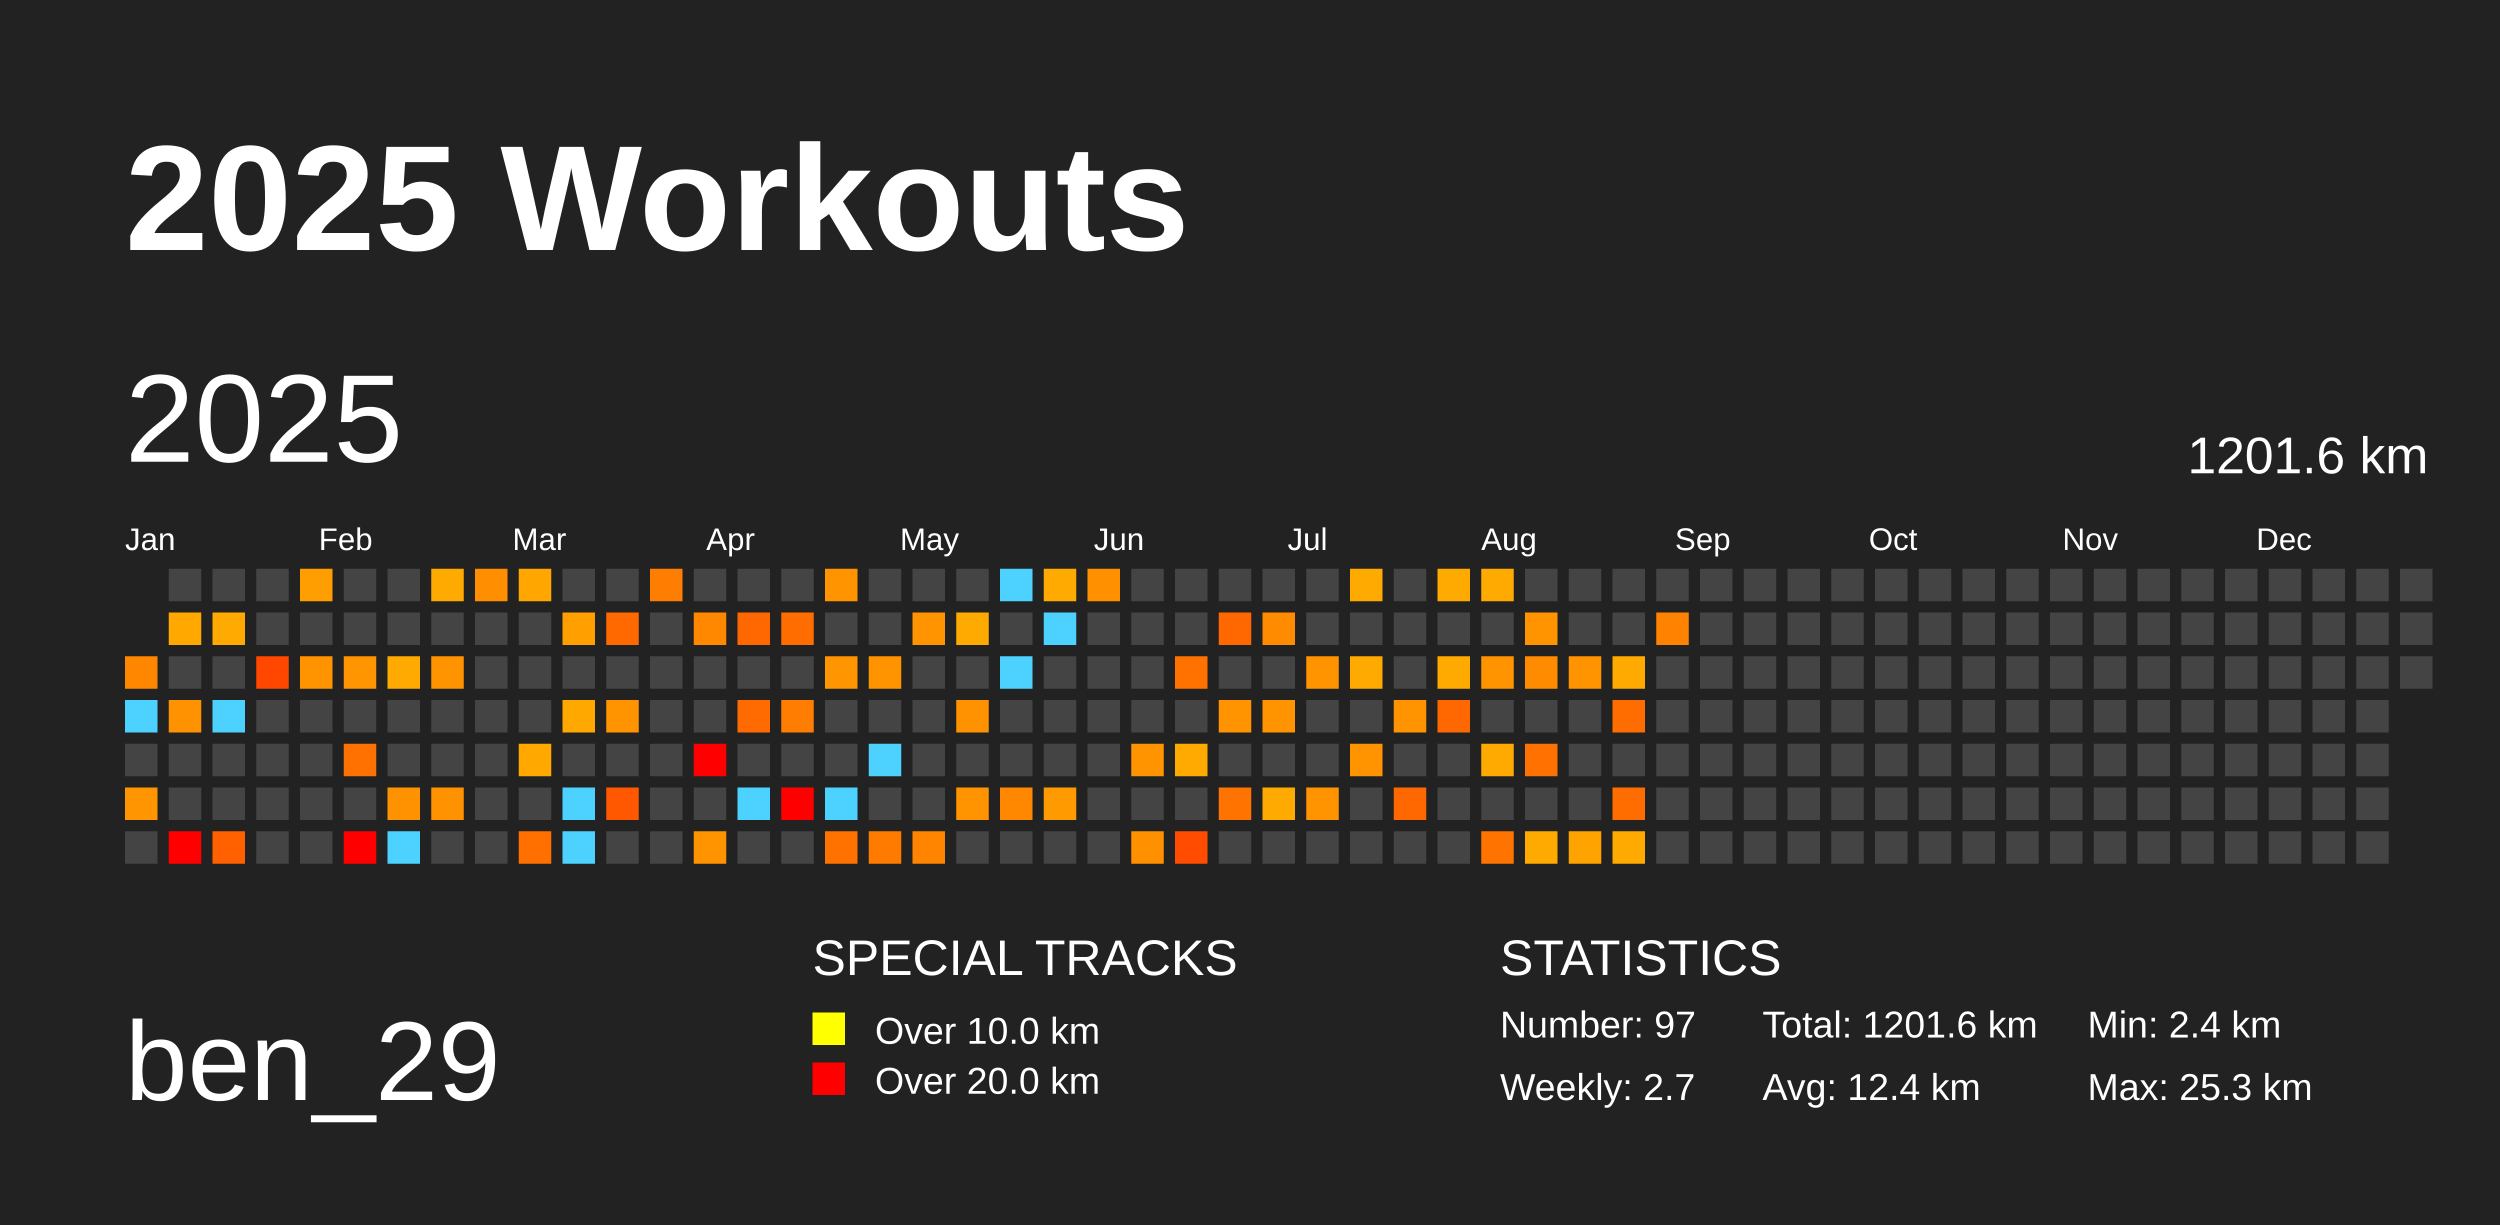
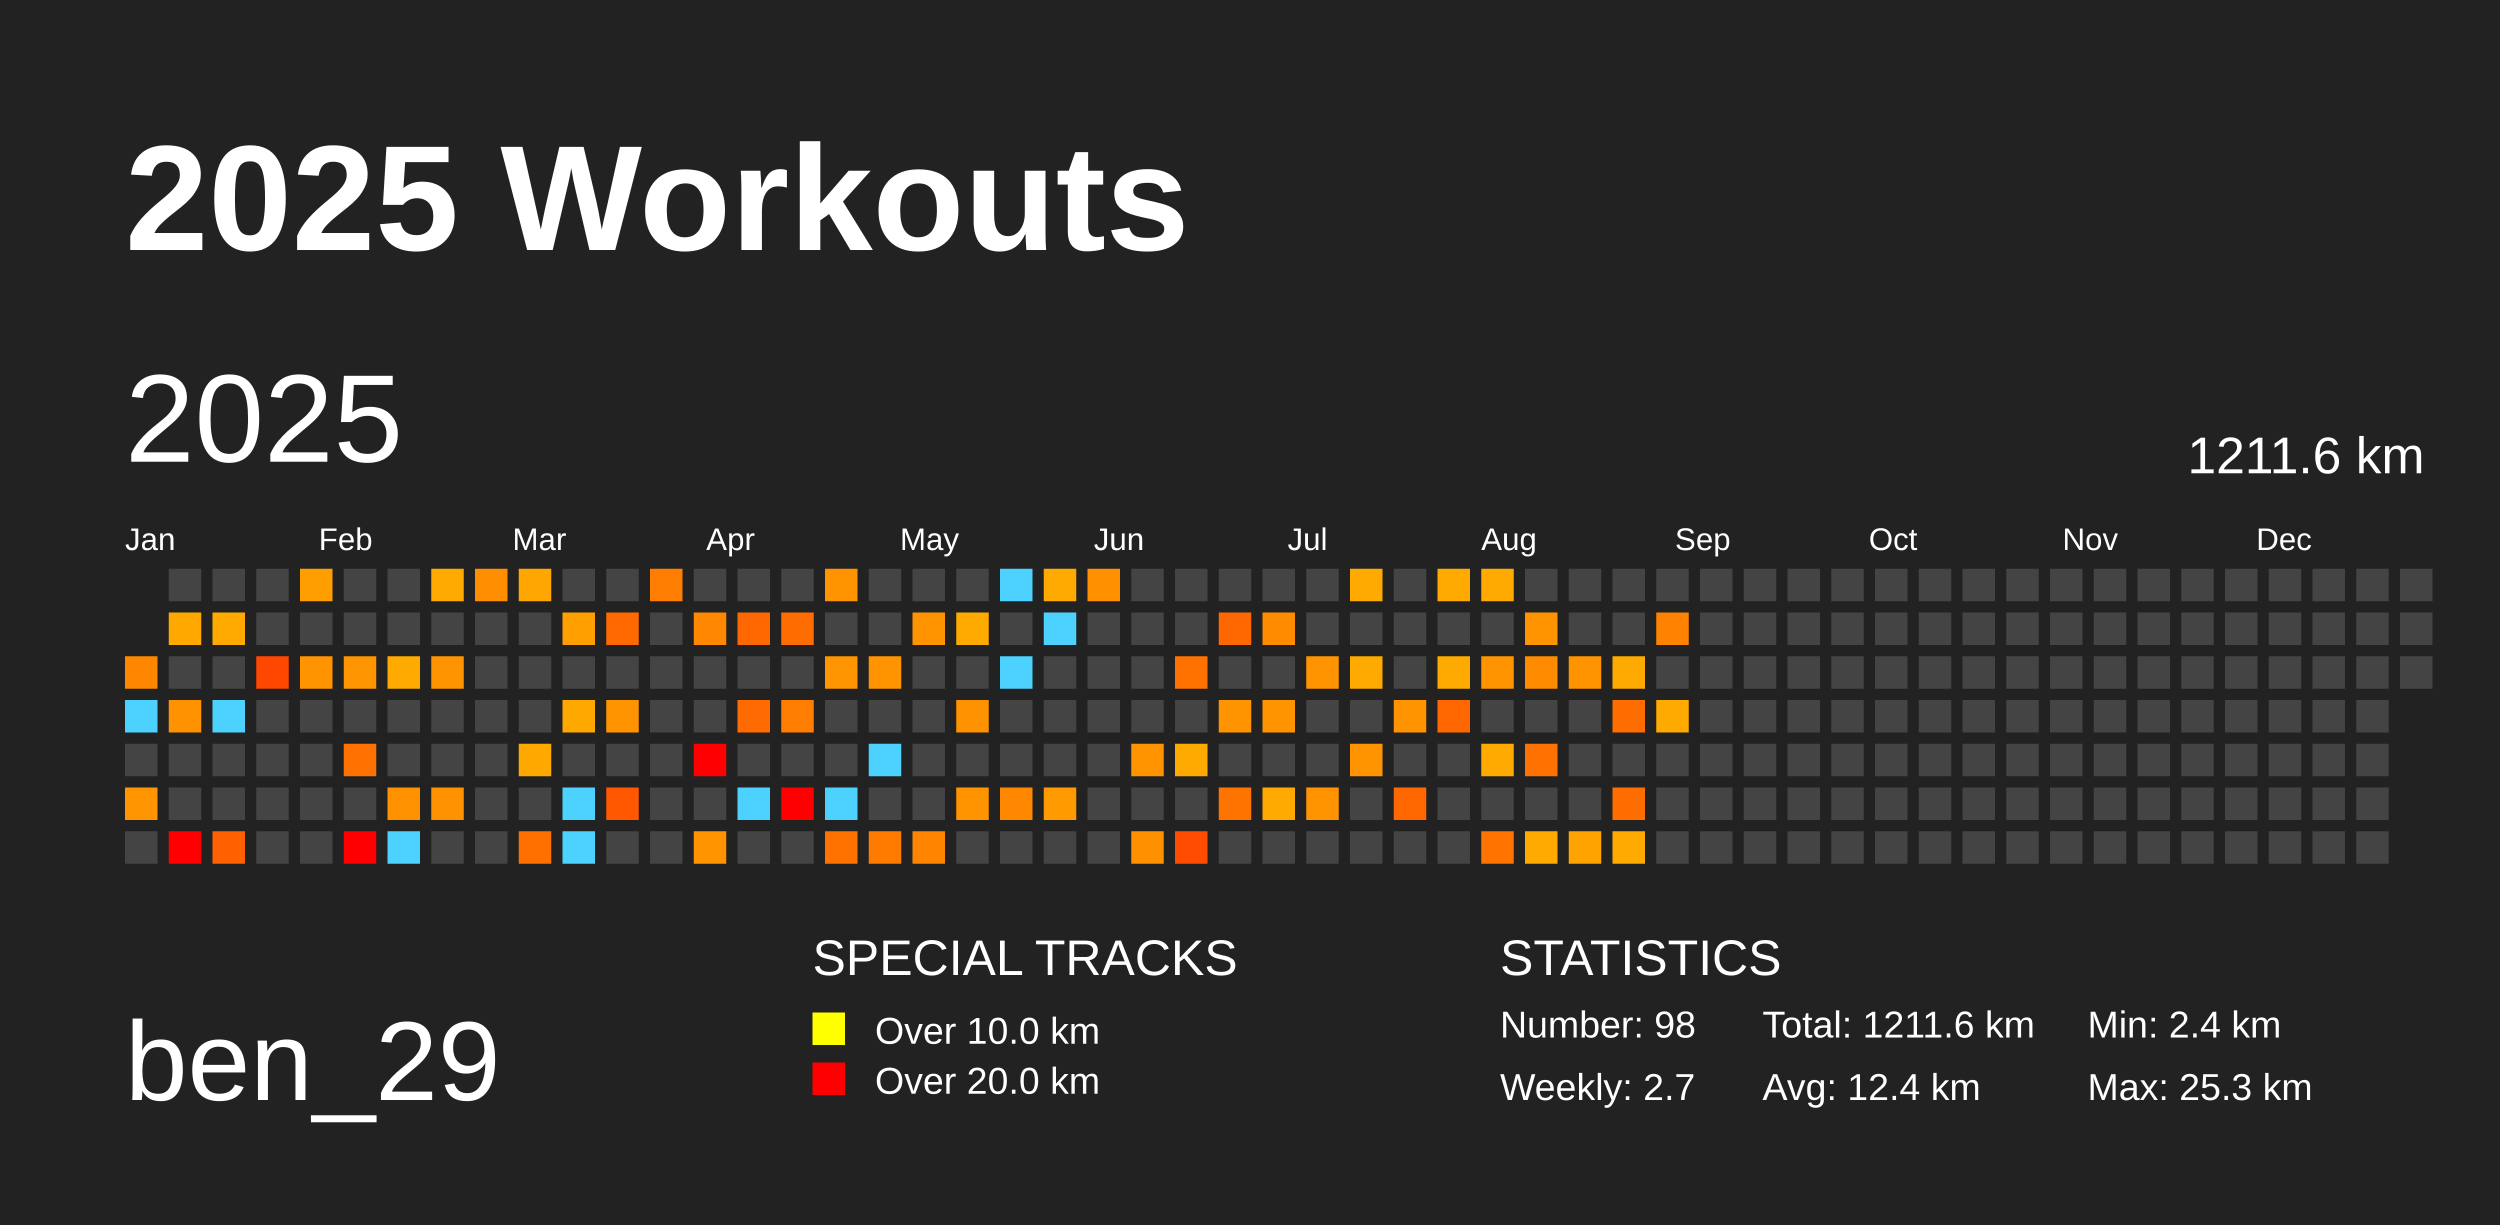
<svg xmlns="http://www.w3.org/2000/svg" baseProfile="full" height="98mm" version="1.1" viewBox="0,0,200,98" width="200mm">
  <defs />
  <rect fill="#222222" height="98" width="200" x="0" y="0" />
  <text fill="#FFFFFF" style="font-size:12px; font-family:Arial; font-weight:bold;" x="10" y="20">2025 Workouts</text>
  <text fill="#FFFFFF" style="font-size:9px; font-family:Arial" x="10" y="88">ben_29</text>
  <text fill="#FFFFFF" style="font-size:4px; font-family:Arial" x="65" y="78">SPECIAL TRACKS</text>
  <rect fill="yellow" height="2.6" width="2.6" x="65" y="81" />
  <text fill="#FFFFFF" style="font-size:3px; font-family:Arial" x="70" y="83.5">Over 10.0 km</text>
  <rect fill="red" height="2.6" width="2.6" x="65" y="85" />
  <text fill="#FFFFFF" style="font-size:3px; font-family:Arial" x="70" y="87.5">Over 20.0 km</text>
  <text fill="#FFFFFF" style="font-size:4px; font-family:Arial" x="120" y="78">STATISTICS</text>
-   <text fill="#FFFFFF" style="font-size:3px; font-family:Arial" x="120" y="83">Number: 97</text>
+   <text fill="#FFFFFF" style="font-size:3px; font-family:Arial" x="120" y="83">Number: 98</text>
  <text fill="#FFFFFF" style="font-size:3px; font-family:Arial" x="120" y="88">Weekly: 2.7</text>
-   <text fill="#FFFFFF" style="font-size:3px; font-family:Arial" x="141" y="83">Total: 1201.6 km</text>
+   <text fill="#FFFFFF" style="font-size:3px; font-family:Arial" x="141" y="83">Total: 1211.6 km</text>
  <text fill="#FFFFFF" style="font-size:3px; font-family:Arial" x="141" y="88">Avg: 12.4 km</text>
  <text fill="#FFFFFF" style="font-size:3px; font-family:Arial" x="167" y="83">Min: 2.4 km</text>
  <text fill="#FFFFFF" style="font-size:3px; font-family:Arial" x="167" y="88">Max: 25.3 km</text>
  <text dominant-baseline="hanging" fill="#FFFFFF" style="font-size:10.0px; font-family:Arial;" x="10" y="30">2025</text>
-   <text dominant-baseline="hanging" fill="#FFFFFF" style="font-size:4.125px; font-family:Arial;" x="175" y="35">1201.6 km</text>
+   <text dominant-baseline="hanging" fill="#FFFFFF" style="font-size:4.125px; font-family:Arial;" x="175" y="35">1211.6 km</text>
  <text fill="#FFFFFF" style="font-size:2.5px; font-family:Arial" x="10.0" y="44">Jan</text>
  <text fill="#FFFFFF" style="font-size:2.5px; font-family:Arial" x="25.5" y="44">Feb</text>
  <text fill="#FFFFFF" style="font-size:2.5px; font-family:Arial" x="41.0" y="44">Mar</text>
  <text fill="#FFFFFF" style="font-size:2.5px; font-family:Arial" x="56.5" y="44">Apr</text>
  <text fill="#FFFFFF" style="font-size:2.5px; font-family:Arial" x="72.0" y="44">May</text>
  <text fill="#FFFFFF" style="font-size:2.5px; font-family:Arial" x="87.5" y="44">Jun</text>
  <text fill="#FFFFFF" style="font-size:2.5px; font-family:Arial" x="103.0" y="44">Jul</text>
  <text fill="#FFFFFF" style="font-size:2.5px; font-family:Arial" x="118.5" y="44">Aug</text>
  <text fill="#FFFFFF" style="font-size:2.5px; font-family:Arial" x="134.0" y="44">Sep</text>
  <text fill="#FFFFFF" style="font-size:2.5px; font-family:Arial" x="149.5" y="44">Oct</text>
  <text fill="#FFFFFF" style="font-size:2.5px; font-family:Arial" x="165.0" y="44">Nov</text>
  <text fill="#FFFFFF" style="font-size:2.5px; font-family:Arial" x="180.5" y="44">Dec</text>
  <rect fill="#ff8700" height="2.6" width="2.6" x="10.0" y="52.5" />
  <rect fill="#4dd2ff" height="2.6" width="2.6" x="10.0" y="56.0" />
  <rect fill="#444444" height="2.6" width="2.6" x="10.0" y="59.5" />
  <rect fill="#ff9500" height="2.6" width="2.6" x="10.0" y="63.0" />
  <rect fill="#444444" height="2.6" width="2.6" x="10.0" y="66.5" />
  <rect fill="#444444" height="2.6" width="2.6" x="13.5" y="45.5" />
  <rect fill="#ffa900" height="2.6" width="2.6" x="13.5" y="49.0" />
  <rect fill="#444444" height="2.6" width="2.6" x="13.5" y="52.5" />
  <rect fill="#ff9200" height="2.6" width="2.6" x="13.5" y="56.0" />
  <rect fill="#444444" height="2.6" width="2.6" x="13.5" y="59.5" />
  <rect fill="#444444" height="2.6" width="2.6" x="13.5" y="63.0" />
  <rect fill="red" height="2.6" width="2.6" x="13.5" y="66.5" />
  <rect fill="#444444" height="2.6" width="2.6" x="17.0" y="45.5" />
  <rect fill="#ffaa00" height="2.6" width="2.6" x="17.0" y="49.0" />
  <rect fill="#444444" height="2.6" width="2.6" x="17.0" y="52.5" />
  <rect fill="#4dd2ff" height="2.6" width="2.6" x="17.0" y="56.0" />
  <rect fill="#444444" height="2.6" width="2.6" x="17.0" y="59.5" />
  <rect fill="#444444" height="2.6" width="2.6" x="17.0" y="63.0" />
  <rect fill="#ff6100" height="2.6" width="2.6" x="17.0" y="66.5" />
  <rect fill="#444444" height="2.6" width="2.6" x="20.5" y="45.5" />
  <rect fill="#444444" height="2.6" width="2.6" x="20.5" y="49.0" />
  <rect fill="#ff4700" height="2.6" width="2.6" x="20.5" y="52.5" />
  <rect fill="#444444" height="2.6" width="2.6" x="20.5" y="56.0" />
  <rect fill="#444444" height="2.6" width="2.6" x="20.5" y="59.5" />
  <rect fill="#444444" height="2.6" width="2.6" x="20.5" y="63.0" />
  <rect fill="#444444" height="2.6" width="2.6" x="20.5" y="66.5" />
  <rect fill="#ff9e00" height="2.6" width="2.6" x="24.0" y="45.5" />
  <rect fill="#444444" height="2.6" width="2.6" x="24.0" y="49.0" />
  <rect fill="#ff9400" height="2.6" width="2.6" x="24.0" y="52.5" />
  <rect fill="#444444" height="2.6" width="2.6" x="24.0" y="56.0" />
  <rect fill="#444444" height="2.6" width="2.6" x="24.0" y="59.5" />
  <rect fill="#444444" height="2.6" width="2.6" x="24.0" y="63.0" />
  <rect fill="#444444" height="2.6" width="2.6" x="24.0" y="66.5" />
  <rect fill="#444444" height="2.6" width="2.6" x="27.5" y="45.5" />
  <rect fill="#444444" height="2.6" width="2.6" x="27.5" y="49.0" />
  <rect fill="#ff9500" height="2.6" width="2.6" x="27.5" y="52.5" />
  <rect fill="#444444" height="2.6" width="2.6" x="27.5" y="56.0" />
  <rect fill="#ff7100" height="2.6" width="2.6" x="27.5" y="59.5" />
  <rect fill="#444444" height="2.6" width="2.6" x="27.5" y="63.0" />
  <rect fill="red" height="2.6" width="2.6" x="27.5" y="66.5" />
  <rect fill="#444444" height="2.6" width="2.6" x="31.0" y="45.5" />
  <rect fill="#444444" height="2.6" width="2.6" x="31.0" y="49.0" />
  <rect fill="#ffaa00" height="2.6" width="2.6" x="31.0" y="52.5" />
  <rect fill="#444444" height="2.6" width="2.6" x="31.0" y="56.0" />
  <rect fill="#444444" height="2.6" width="2.6" x="31.0" y="59.5" />
  <rect fill="#ff9200" height="2.6" width="2.6" x="31.0" y="63.0" />
  <rect fill="#4dd2ff" height="2.6" width="2.6" x="31.0" y="66.5" />
  <rect fill="#ffaa00" height="2.6" width="2.6" x="34.5" y="45.5" />
  <rect fill="#444444" height="2.6" width="2.6" x="34.5" y="49.0" />
  <rect fill="#ff9300" height="2.6" width="2.6" x="34.5" y="52.5" />
  <rect fill="#444444" height="2.6" width="2.6" x="34.5" y="56.0" />
  <rect fill="#444444" height="2.6" width="2.6" x="34.5" y="59.5" />
  <rect fill="#ff9200" height="2.6" width="2.6" x="34.5" y="63.0" />
  <rect fill="#444444" height="2.6" width="2.6" x="34.5" y="66.5" />
  <rect fill="#ff8e00" height="2.6" width="2.6" x="38.0" y="45.5" />
  <rect fill="#444444" height="2.6" width="2.6" x="38.0" y="49.0" />
  <rect fill="#444444" height="2.6" width="2.6" x="38.0" y="52.5" />
  <rect fill="#444444" height="2.6" width="2.6" x="38.0" y="56.0" />
  <rect fill="#444444" height="2.6" width="2.6" x="38.0" y="59.5" />
  <rect fill="#444444" height="2.6" width="2.6" x="38.0" y="63.0" />
  <rect fill="#444444" height="2.6" width="2.6" x="38.0" y="66.5" />
  <rect fill="#ffa700" height="2.6" width="2.6" x="41.5" y="45.5" />
  <rect fill="#444444" height="2.6" width="2.6" x="41.5" y="49.0" />
  <rect fill="#444444" height="2.6" width="2.6" x="41.5" y="52.5" />
  <rect fill="#444444" height="2.6" width="2.6" x="41.5" y="56.0" />
  <rect fill="#ffa900" height="2.6" width="2.6" x="41.5" y="59.5" />
  <rect fill="#444444" height="2.6" width="2.6" x="41.5" y="63.0" />
  <rect fill="#ff7000" height="2.6" width="2.6" x="41.5" y="66.5" />
  <rect fill="#444444" height="2.6" width="2.6" x="45.0" y="45.5" />
  <rect fill="#ff9f00" height="2.6" width="2.6" x="45.0" y="49.0" />
  <rect fill="#444444" height="2.6" width="2.6" x="45.0" y="52.5" />
  <rect fill="#ffa800" height="2.6" width="2.6" x="45.0" y="56.0" />
  <rect fill="#444444" height="2.6" width="2.6" x="45.0" y="59.5" />
  <rect fill="#4dd2ff" height="2.6" width="2.6" x="45.0" y="63.0" />
  <rect fill="#4dd2ff" height="2.6" width="2.6" x="45.0" y="66.5" />
  <rect fill="#444444" height="2.6" width="2.6" x="48.5" y="45.5" />
  <rect fill="#ff6900" height="2.6" width="2.6" x="48.5" y="49.0" />
  <rect fill="#444444" height="2.6" width="2.6" x="48.5" y="52.5" />
  <rect fill="#ff9300" height="2.6" width="2.6" x="48.5" y="56.0" />
  <rect fill="#444444" height="2.6" width="2.6" x="48.5" y="59.5" />
  <rect fill="#ff5800" height="2.6" width="2.6" x="48.5" y="63.0" />
  <rect fill="#444444" height="2.6" width="2.6" x="48.5" y="66.5" />
  <rect fill="#ff7d00" height="2.6" width="2.6" x="52.0" y="45.5" />
  <rect fill="#444444" height="2.6" width="2.6" x="52.0" y="49.0" />
  <rect fill="#444444" height="2.6" width="2.6" x="52.0" y="52.5" />
  <rect fill="#444444" height="2.6" width="2.6" x="52.0" y="56.0" />
  <rect fill="#444444" height="2.6" width="2.6" x="52.0" y="59.5" />
  <rect fill="#444444" height="2.6" width="2.6" x="52.0" y="63.0" />
  <rect fill="#444444" height="2.6" width="2.6" x="52.0" y="66.5" />
  <rect fill="#444444" height="2.6" width="2.6" x="55.5" y="45.5" />
  <rect fill="#ff8800" height="2.6" width="2.6" x="55.5" y="49.0" />
  <rect fill="#444444" height="2.6" width="2.6" x="55.5" y="52.5" />
  <rect fill="#444444" height="2.6" width="2.6" x="55.5" y="56.0" />
  <rect fill="red" height="2.6" width="2.6" x="55.5" y="59.5" />
  <rect fill="#444444" height="2.6" width="2.6" x="55.5" y="63.0" />
  <rect fill="#ff9400" height="2.6" width="2.6" x="55.5" y="66.5" />
  <rect fill="#444444" height="2.6" width="2.6" x="59.0" y="45.5" />
  <rect fill="#ff6700" height="2.6" width="2.6" x="59.0" y="49.0" />
  <rect fill="#444444" height="2.6" width="2.6" x="59.0" y="52.5" />
  <rect fill="#ff6b00" height="2.6" width="2.6" x="59.0" y="56.0" />
  <rect fill="#444444" height="2.6" width="2.6" x="59.0" y="59.5" />
  <rect fill="#4dd2ff" height="2.6" width="2.6" x="59.0" y="63.0" />
  <rect fill="#444444" height="2.6" width="2.6" x="59.0" y="66.5" />
  <rect fill="#444444" height="2.6" width="2.6" x="62.5" y="45.5" />
  <rect fill="#ff6c00" height="2.6" width="2.6" x="62.5" y="49.0" />
  <rect fill="#444444" height="2.6" width="2.6" x="62.5" y="52.5" />
  <rect fill="#ff7d00" height="2.6" width="2.6" x="62.5" y="56.0" />
  <rect fill="#444444" height="2.6" width="2.6" x="62.5" y="59.5" />
  <rect fill="red" height="2.6" width="2.6" x="62.5" y="63.0" />
  <rect fill="#444444" height="2.6" width="2.6" x="62.5" y="66.5" />
  <rect fill="#ff9400" height="2.6" width="2.6" x="66.0" y="45.5" />
  <rect fill="#444444" height="2.6" width="2.6" x="66.0" y="49.0" />
  <rect fill="#ff9500" height="2.6" width="2.6" x="66.0" y="52.5" />
  <rect fill="#444444" height="2.6" width="2.6" x="66.0" y="56.0" />
  <rect fill="#444444" height="2.6" width="2.6" x="66.0" y="59.5" />
  <rect fill="#4dd2ff" height="2.6" width="2.6" x="66.0" y="63.0" />
  <rect fill="#ff7200" height="2.6" width="2.6" x="66.0" y="66.5" />
  <rect fill="#444444" height="2.6" width="2.6" x="69.5" y="45.5" />
  <rect fill="#444444" height="2.6" width="2.6" x="69.5" y="49.0" />
  <rect fill="#ff9400" height="2.6" width="2.6" x="69.5" y="52.5" />
  <rect fill="#444444" height="2.6" width="2.6" x="69.5" y="56.0" />
  <rect fill="#4dd2ff" height="2.6" width="2.6" x="69.5" y="59.5" />
  <rect fill="#444444" height="2.6" width="2.6" x="69.5" y="63.0" />
  <rect fill="#ff7b00" height="2.6" width="2.6" x="69.5" y="66.5" />
  <rect fill="#444444" height="2.6" width="2.6" x="73.0" y="45.5" />
  <rect fill="#ff9400" height="2.6" width="2.6" x="73.0" y="49.0" />
  <rect fill="#444444" height="2.6" width="2.6" x="73.0" y="52.5" />
  <rect fill="#444444" height="2.6" width="2.6" x="73.0" y="56.0" />
  <rect fill="#444444" height="2.6" width="2.6" x="73.0" y="59.5" />
  <rect fill="#444444" height="2.6" width="2.6" x="73.0" y="63.0" />
  <rect fill="#ff8500" height="2.6" width="2.6" x="73.0" y="66.5" />
  <rect fill="#444444" height="2.6" width="2.6" x="76.5" y="45.5" />
  <rect fill="#ffaa00" height="2.6" width="2.6" x="76.5" y="49.0" />
  <rect fill="#444444" height="2.6" width="2.6" x="76.5" y="52.5" />
  <rect fill="#ff9200" height="2.6" width="2.6" x="76.5" y="56.0" />
  <rect fill="#444444" height="2.6" width="2.6" x="76.5" y="59.5" />
  <rect fill="#ff9300" height="2.6" width="2.6" x="76.5" y="63.0" />
  <rect fill="#444444" height="2.6" width="2.6" x="76.5" y="66.5" />
  <rect fill="#4dd2ff" height="2.6" width="2.6" x="80.0" y="45.5" />
  <rect fill="#444444" height="2.6" width="2.6" x="80.0" y="49.0" />
  <rect fill="#4dd2ff" height="2.6" width="2.6" x="80.0" y="52.5" />
  <rect fill="#444444" height="2.6" width="2.6" x="80.0" y="56.0" />
  <rect fill="#444444" height="2.6" width="2.6" x="80.0" y="59.5" />
  <rect fill="#ff8800" height="2.6" width="2.6" x="80.0" y="63.0" />
  <rect fill="#444444" height="2.6" width="2.6" x="80.0" y="66.5" />
  <rect fill="#ffaa00" height="2.6" width="2.6" x="83.5" y="45.5" />
  <rect fill="#4dd2ff" height="2.6" width="2.6" x="83.5" y="49.0" />
  <rect fill="#444444" height="2.6" width="2.6" x="83.5" y="52.5" />
  <rect fill="#444444" height="2.6" width="2.6" x="83.5" y="56.0" />
  <rect fill="#444444" height="2.6" width="2.6" x="83.5" y="59.5" />
  <rect fill="#ff9b00" height="2.6" width="2.6" x="83.5" y="63.0" />
  <rect fill="#444444" height="2.6" width="2.6" x="83.5" y="66.5" />
  <rect fill="#ff9000" height="2.6" width="2.6" x="87.0" y="45.5" />
  <rect fill="#444444" height="2.6" width="2.6" x="87.0" y="49.0" />
  <rect fill="#444444" height="2.6" width="2.6" x="87.0" y="52.5" />
  <rect fill="#444444" height="2.6" width="2.6" x="87.0" y="56.0" />
  <rect fill="#444444" height="2.6" width="2.6" x="87.0" y="59.5" />
  <rect fill="#444444" height="2.6" width="2.6" x="87.0" y="63.0" />
  <rect fill="#444444" height="2.6" width="2.6" x="87.0" y="66.5" />
  <rect fill="#444444" height="2.6" width="2.6" x="90.5" y="45.5" />
  <rect fill="#444444" height="2.6" width="2.6" x="90.5" y="49.0" />
  <rect fill="#444444" height="2.6" width="2.6" x="90.5" y="52.5" />
  <rect fill="#444444" height="2.6" width="2.6" x="90.5" y="56.0" />
  <rect fill="#ff9400" height="2.6" width="2.6" x="90.5" y="59.5" />
  <rect fill="#444444" height="2.6" width="2.6" x="90.5" y="63.0" />
  <rect fill="#ff9000" height="2.6" width="2.6" x="90.5" y="66.5" />
  <rect fill="#444444" height="2.6" width="2.6" x="94.0" y="45.5" />
  <rect fill="#444444" height="2.6" width="2.6" x="94.0" y="49.0" />
  <rect fill="#ff7200" height="2.6" width="2.6" x="94.0" y="52.5" />
  <rect fill="#444444" height="2.6" width="2.6" x="94.0" y="56.0" />
  <rect fill="#ffaa00" height="2.6" width="2.6" x="94.0" y="59.5" />
  <rect fill="#444444" height="2.6" width="2.6" x="94.0" y="63.0" />
  <rect fill="#ff4c00" height="2.6" width="2.6" x="94.0" y="66.5" />
  <rect fill="#444444" height="2.6" width="2.6" x="97.5" y="45.5" />
  <rect fill="#ff6700" height="2.6" width="2.6" x="97.5" y="49.0" />
  <rect fill="#444444" height="2.6" width="2.6" x="97.5" y="52.5" />
  <rect fill="#ff9400" height="2.6" width="2.6" x="97.5" y="56.0" />
  <rect fill="#444444" height="2.6" width="2.6" x="97.5" y="59.5" />
  <rect fill="#ff7300" height="2.6" width="2.6" x="97.5" y="63.0" />
  <rect fill="#444444" height="2.6" width="2.6" x="97.5" y="66.5" />
  <rect fill="#444444" height="2.6" width="2.6" x="101.0" y="45.5" />
  <rect fill="#ff8b00" height="2.6" width="2.6" x="101.0" y="49.0" />
  <rect fill="#444444" height="2.6" width="2.6" x="101.0" y="52.5" />
  <rect fill="#ff9400" height="2.6" width="2.6" x="101.0" y="56.0" />
  <rect fill="#444444" height="2.6" width="2.6" x="101.0" y="59.5" />
  <rect fill="#ffaa00" height="2.6" width="2.6" x="101.0" y="63.0" />
  <rect fill="#444444" height="2.6" width="2.6" x="101.0" y="66.5" />
  <rect fill="#444444" height="2.6" width="2.6" x="104.5" y="45.5" />
  <rect fill="#444444" height="2.6" width="2.6" x="104.5" y="49.0" />
  <rect fill="#ff9400" height="2.6" width="2.6" x="104.5" y="52.5" />
  <rect fill="#444444" height="2.6" width="2.6" x="104.5" y="56.0" />
  <rect fill="#444444" height="2.6" width="2.6" x="104.5" y="59.5" />
  <rect fill="#ff9400" height="2.6" width="2.6" x="104.5" y="63.0" />
  <rect fill="#444444" height="2.6" width="2.6" x="104.5" y="66.5" />
  <rect fill="#ffaa00" height="2.6" width="2.6" x="108.0" y="45.5" />
  <rect fill="#444444" height="2.6" width="2.6" x="108.0" y="49.0" />
  <rect fill="#ffaa00" height="2.6" width="2.6" x="108.0" y="52.5" />
  <rect fill="#444444" height="2.6" width="2.6" x="108.0" y="56.0" />
  <rect fill="#ff9400" height="2.6" width="2.6" x="108.0" y="59.5" />
  <rect fill="#444444" height="2.6" width="2.6" x="108.0" y="63.0" />
  <rect fill="#444444" height="2.6" width="2.6" x="108.0" y="66.5" />
  <rect fill="#444444" height="2.6" width="2.6" x="111.5" y="45.5" />
  <rect fill="#444444" height="2.6" width="2.6" x="111.5" y="49.0" />
  <rect fill="#444444" height="2.6" width="2.6" x="111.5" y="52.5" />
  <rect fill="#ff9400" height="2.6" width="2.6" x="111.5" y="56.0" />
  <rect fill="#444444" height="2.6" width="2.6" x="111.5" y="59.5" />
  <rect fill="#ff6800" height="2.6" width="2.6" x="111.5" y="63.0" />
  <rect fill="#444444" height="2.6" width="2.6" x="111.5" y="66.5" />
  <rect fill="#ffaa00" height="2.6" width="2.6" x="115.0" y="45.5" />
  <rect fill="#444444" height="2.6" width="2.6" x="115.0" y="49.0" />
  <rect fill="#ffaa00" height="2.6" width="2.6" x="115.0" y="52.5" />
  <rect fill="#ff6700" height="2.6" width="2.6" x="115.0" y="56.0" />
  <rect fill="#444444" height="2.6" width="2.6" x="115.0" y="59.5" />
  <rect fill="#444444" height="2.6" width="2.6" x="115.0" y="63.0" />
  <rect fill="#444444" height="2.6" width="2.6" x="115.0" y="66.5" />
  <rect fill="#ffaa00" height="2.6" width="2.6" x="118.5" y="45.5" />
  <rect fill="#444444" height="2.6" width="2.6" x="118.5" y="49.0" />
  <rect fill="#ff9400" height="2.6" width="2.6" x="118.5" y="52.5" />
  <rect fill="#444444" height="2.6" width="2.6" x="118.5" y="56.0" />
  <rect fill="#ffaa00" height="2.6" width="2.6" x="118.5" y="59.5" />
  <rect fill="#444444" height="2.6" width="2.6" x="118.5" y="63.0" />
  <rect fill="#ff7400" height="2.6" width="2.6" x="118.5" y="66.5" />
  <rect fill="#444444" height="2.6" width="2.6" x="122.0" y="45.5" />
  <rect fill="#ff9400" height="2.6" width="2.6" x="122.0" y="49.0" />
  <rect fill="#ff8b00" height="2.6" width="2.6" x="122.0" y="52.5" />
  <rect fill="#444444" height="2.6" width="2.6" x="122.0" y="56.0" />
  <rect fill="#ff7100" height="2.6" width="2.6" x="122.0" y="59.5" />
  <rect fill="#444444" height="2.6" width="2.6" x="122.0" y="63.0" />
  <rect fill="#ffaa00" height="2.6" width="2.6" x="122.0" y="66.5" />
  <rect fill="#444444" height="2.6" width="2.6" x="125.5" y="45.5" />
  <rect fill="#444444" height="2.6" width="2.6" x="125.5" y="49.0" />
  <rect fill="#ff9400" height="2.6" width="2.6" x="125.5" y="52.5" />
  <rect fill="#444444" height="2.6" width="2.6" x="125.5" y="56.0" />
  <rect fill="#444444" height="2.6" width="2.6" x="125.5" y="59.5" />
  <rect fill="#444444" height="2.6" width="2.6" x="125.5" y="63.0" />
  <rect fill="#ffa300" height="2.6" width="2.6" x="125.5" y="66.5" />
  <rect fill="#444444" height="2.6" width="2.6" x="129.0" y="45.5" />
  <rect fill="#444444" height="2.6" width="2.6" x="129.0" y="49.0" />
  <rect fill="#ffaa00" height="2.6" width="2.6" x="129.0" y="52.5" />
  <rect fill="#ff6d00" height="2.6" width="2.6" x="129.0" y="56.0" />
  <rect fill="#444444" height="2.6" width="2.6" x="129.0" y="59.5" />
  <rect fill="#ff6d00" height="2.6" width="2.6" x="129.0" y="63.0" />
  <rect fill="#ffaa00" height="2.6" width="2.6" x="129.0" y="66.5" />
  <rect fill="#444444" height="2.6" width="2.6" x="132.5" y="45.5" />
  <rect fill="#ff8300" height="2.6" width="2.6" x="132.5" y="49.0" />
  <rect fill="#444444" height="2.6" width="2.6" x="132.5" y="52.5" />
-   <rect fill="#444444" height="2.6" width="2.6" x="132.5" y="56.0" />
+   <rect fill="#ffaa00" height="2.6" width="2.6" x="132.5" y="56.0" />
  <rect fill="#444444" height="2.6" width="2.6" x="132.5" y="59.5" />
  <rect fill="#444444" height="2.6" width="2.6" x="132.5" y="63.0" />
  <rect fill="#444444" height="2.6" width="2.6" x="132.5" y="66.5" />
  <rect fill="#444444" height="2.6" width="2.6" x="136.0" y="45.5" />
  <rect fill="#444444" height="2.6" width="2.6" x="136.0" y="49.0" />
  <rect fill="#444444" height="2.6" width="2.6" x="136.0" y="52.5" />
  <rect fill="#444444" height="2.6" width="2.6" x="136.0" y="56.0" />
  <rect fill="#444444" height="2.6" width="2.6" x="136.0" y="59.5" />
  <rect fill="#444444" height="2.6" width="2.6" x="136.0" y="63.0" />
  <rect fill="#444444" height="2.6" width="2.6" x="136.0" y="66.5" />
  <rect fill="#444444" height="2.6" width="2.6" x="139.5" y="45.5" />
  <rect fill="#444444" height="2.6" width="2.6" x="139.5" y="49.0" />
  <rect fill="#444444" height="2.6" width="2.6" x="139.5" y="52.5" />
  <rect fill="#444444" height="2.6" width="2.6" x="139.5" y="56.0" />
  <rect fill="#444444" height="2.6" width="2.6" x="139.5" y="59.5" />
  <rect fill="#444444" height="2.6" width="2.6" x="139.5" y="63.0" />
  <rect fill="#444444" height="2.6" width="2.6" x="139.5" y="66.5" />
  <rect fill="#444444" height="2.6" width="2.6" x="143.0" y="45.5" />
  <rect fill="#444444" height="2.6" width="2.6" x="143.0" y="49.0" />
  <rect fill="#444444" height="2.6" width="2.6" x="143.0" y="52.5" />
  <rect fill="#444444" height="2.6" width="2.6" x="143.0" y="56.0" />
  <rect fill="#444444" height="2.6" width="2.6" x="143.0" y="59.5" />
  <rect fill="#444444" height="2.6" width="2.6" x="143.0" y="63.0" />
  <rect fill="#444444" height="2.6" width="2.6" x="143.0" y="66.5" />
  <rect fill="#444444" height="2.6" width="2.6" x="146.5" y="45.5" />
  <rect fill="#444444" height="2.6" width="2.6" x="146.5" y="49.0" />
  <rect fill="#444444" height="2.6" width="2.6" x="146.5" y="52.5" />
  <rect fill="#444444" height="2.6" width="2.6" x="146.5" y="56.0" />
  <rect fill="#444444" height="2.6" width="2.6" x="146.5" y="59.5" />
  <rect fill="#444444" height="2.6" width="2.6" x="146.5" y="63.0" />
  <rect fill="#444444" height="2.6" width="2.6" x="146.5" y="66.5" />
  <rect fill="#444444" height="2.6" width="2.6" x="150.0" y="45.5" />
  <rect fill="#444444" height="2.6" width="2.6" x="150.0" y="49.0" />
  <rect fill="#444444" height="2.6" width="2.6" x="150.0" y="52.5" />
  <rect fill="#444444" height="2.6" width="2.6" x="150.0" y="56.0" />
  <rect fill="#444444" height="2.6" width="2.6" x="150.0" y="59.5" />
  <rect fill="#444444" height="2.6" width="2.6" x="150.0" y="63.0" />
  <rect fill="#444444" height="2.6" width="2.6" x="150.0" y="66.5" />
  <rect fill="#444444" height="2.6" width="2.6" x="153.5" y="45.5" />
  <rect fill="#444444" height="2.6" width="2.6" x="153.5" y="49.0" />
  <rect fill="#444444" height="2.6" width="2.6" x="153.5" y="52.5" />
  <rect fill="#444444" height="2.6" width="2.6" x="153.5" y="56.0" />
  <rect fill="#444444" height="2.6" width="2.6" x="153.5" y="59.5" />
  <rect fill="#444444" height="2.6" width="2.6" x="153.5" y="63.0" />
  <rect fill="#444444" height="2.6" width="2.6" x="153.5" y="66.5" />
  <rect fill="#444444" height="2.6" width="2.6" x="157.0" y="45.5" />
  <rect fill="#444444" height="2.6" width="2.6" x="157.0" y="49.0" />
  <rect fill="#444444" height="2.6" width="2.6" x="157.0" y="52.5" />
  <rect fill="#444444" height="2.6" width="2.6" x="157.0" y="56.0" />
  <rect fill="#444444" height="2.6" width="2.6" x="157.0" y="59.5" />
  <rect fill="#444444" height="2.6" width="2.6" x="157.0" y="63.0" />
  <rect fill="#444444" height="2.6" width="2.6" x="157.0" y="66.5" />
  <rect fill="#444444" height="2.6" width="2.6" x="160.5" y="45.5" />
  <rect fill="#444444" height="2.6" width="2.6" x="160.5" y="49.0" />
  <rect fill="#444444" height="2.6" width="2.6" x="160.5" y="52.5" />
  <rect fill="#444444" height="2.6" width="2.6" x="160.5" y="56.0" />
  <rect fill="#444444" height="2.6" width="2.6" x="160.5" y="59.5" />
  <rect fill="#444444" height="2.6" width="2.6" x="160.5" y="63.0" />
  <rect fill="#444444" height="2.6" width="2.6" x="160.5" y="66.5" />
  <rect fill="#444444" height="2.6" width="2.6" x="164.0" y="45.5" />
  <rect fill="#444444" height="2.6" width="2.6" x="164.0" y="49.0" />
  <rect fill="#444444" height="2.6" width="2.6" x="164.0" y="52.5" />
  <rect fill="#444444" height="2.6" width="2.6" x="164.0" y="56.0" />
  <rect fill="#444444" height="2.6" width="2.6" x="164.0" y="59.5" />
  <rect fill="#444444" height="2.6" width="2.6" x="164.0" y="63.0" />
  <rect fill="#444444" height="2.6" width="2.6" x="164.0" y="66.5" />
  <rect fill="#444444" height="2.6" width="2.6" x="167.5" y="45.5" />
  <rect fill="#444444" height="2.6" width="2.6" x="167.5" y="49.0" />
  <rect fill="#444444" height="2.6" width="2.6" x="167.5" y="52.5" />
  <rect fill="#444444" height="2.6" width="2.6" x="167.5" y="56.0" />
  <rect fill="#444444" height="2.6" width="2.6" x="167.5" y="59.5" />
  <rect fill="#444444" height="2.6" width="2.6" x="167.5" y="63.0" />
  <rect fill="#444444" height="2.6" width="2.6" x="167.5" y="66.5" />
  <rect fill="#444444" height="2.6" width="2.6" x="171.0" y="45.5" />
  <rect fill="#444444" height="2.6" width="2.6" x="171.0" y="49.0" />
  <rect fill="#444444" height="2.6" width="2.6" x="171.0" y="52.5" />
  <rect fill="#444444" height="2.6" width="2.6" x="171.0" y="56.0" />
  <rect fill="#444444" height="2.6" width="2.6" x="171.0" y="59.5" />
  <rect fill="#444444" height="2.6" width="2.6" x="171.0" y="63.0" />
  <rect fill="#444444" height="2.6" width="2.6" x="171.0" y="66.5" />
  <rect fill="#444444" height="2.6" width="2.6" x="174.5" y="45.5" />
  <rect fill="#444444" height="2.6" width="2.6" x="174.5" y="49.0" />
  <rect fill="#444444" height="2.6" width="2.6" x="174.5" y="52.5" />
  <rect fill="#444444" height="2.6" width="2.6" x="174.5" y="56.0" />
  <rect fill="#444444" height="2.6" width="2.6" x="174.5" y="59.5" />
  <rect fill="#444444" height="2.6" width="2.6" x="174.5" y="63.0" />
  <rect fill="#444444" height="2.6" width="2.6" x="174.5" y="66.5" />
  <rect fill="#444444" height="2.6" width="2.6" x="178.0" y="45.5" />
  <rect fill="#444444" height="2.6" width="2.6" x="178.0" y="49.0" />
  <rect fill="#444444" height="2.6" width="2.6" x="178.0" y="52.5" />
  <rect fill="#444444" height="2.6" width="2.6" x="178.0" y="56.0" />
  <rect fill="#444444" height="2.6" width="2.6" x="178.0" y="59.5" />
  <rect fill="#444444" height="2.6" width="2.6" x="178.0" y="63.0" />
  <rect fill="#444444" height="2.6" width="2.6" x="178.0" y="66.5" />
  <rect fill="#444444" height="2.6" width="2.6" x="181.5" y="45.5" />
  <rect fill="#444444" height="2.6" width="2.6" x="181.5" y="49.0" />
  <rect fill="#444444" height="2.6" width="2.6" x="181.5" y="52.5" />
  <rect fill="#444444" height="2.6" width="2.6" x="181.5" y="56.0" />
  <rect fill="#444444" height="2.6" width="2.6" x="181.5" y="59.5" />
  <rect fill="#444444" height="2.6" width="2.6" x="181.5" y="63.0" />
  <rect fill="#444444" height="2.6" width="2.6" x="181.5" y="66.5" />
  <rect fill="#444444" height="2.6" width="2.6" x="185.0" y="45.5" />
  <rect fill="#444444" height="2.6" width="2.6" x="185.0" y="49.0" />
  <rect fill="#444444" height="2.6" width="2.6" x="185.0" y="52.5" />
  <rect fill="#444444" height="2.6" width="2.6" x="185.0" y="56.0" />
  <rect fill="#444444" height="2.6" width="2.6" x="185.0" y="59.5" />
  <rect fill="#444444" height="2.6" width="2.6" x="185.0" y="63.0" />
  <rect fill="#444444" height="2.6" width="2.6" x="185.0" y="66.5" />
  <rect fill="#444444" height="2.6" width="2.6" x="188.5" y="45.5" />
  <rect fill="#444444" height="2.6" width="2.6" x="188.5" y="49.0" />
  <rect fill="#444444" height="2.6" width="2.6" x="188.5" y="52.5" />
  <rect fill="#444444" height="2.6" width="2.6" x="188.5" y="56.0" />
  <rect fill="#444444" height="2.6" width="2.6" x="188.5" y="59.5" />
  <rect fill="#444444" height="2.6" width="2.6" x="188.5" y="63.0" />
  <rect fill="#444444" height="2.6" width="2.6" x="188.5" y="66.5" />
  <rect fill="#444444" height="2.6" width="2.6" x="192.0" y="45.5" />
  <rect fill="#444444" height="2.6" width="2.6" x="192.0" y="49.0" />
  <rect fill="#444444" height="2.6" width="2.6" x="192.0" y="52.5" />
</svg>
